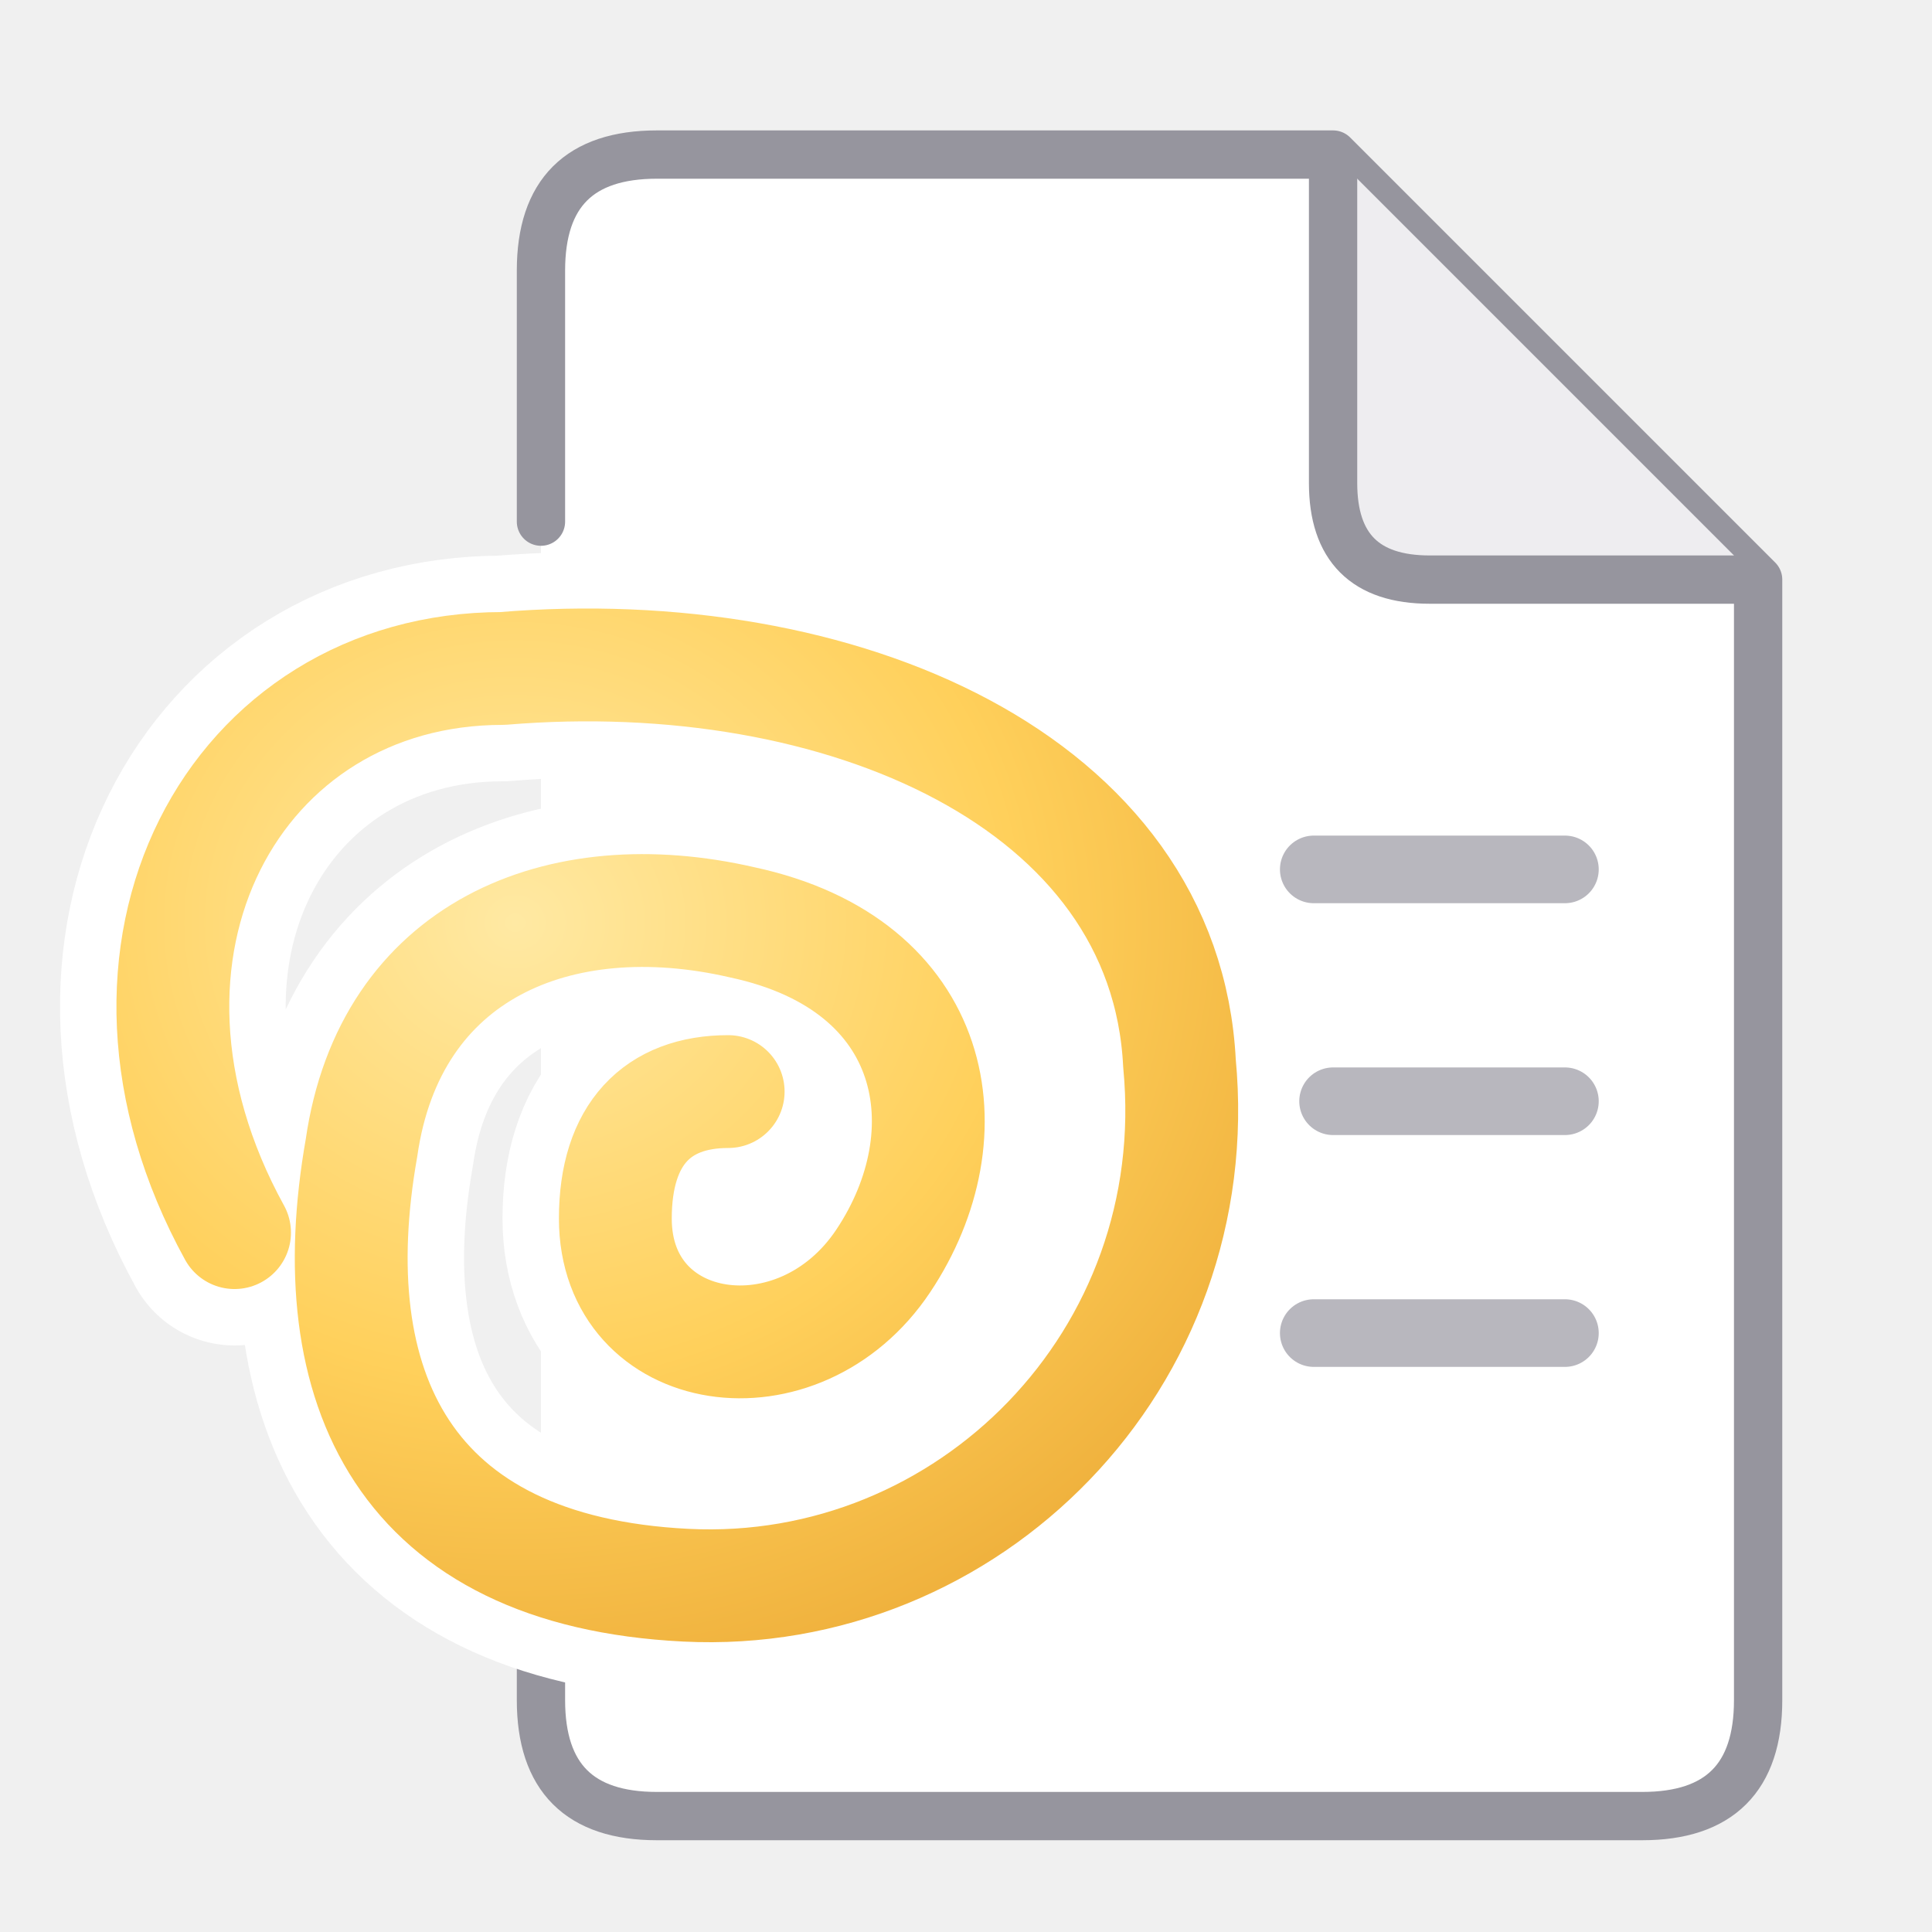
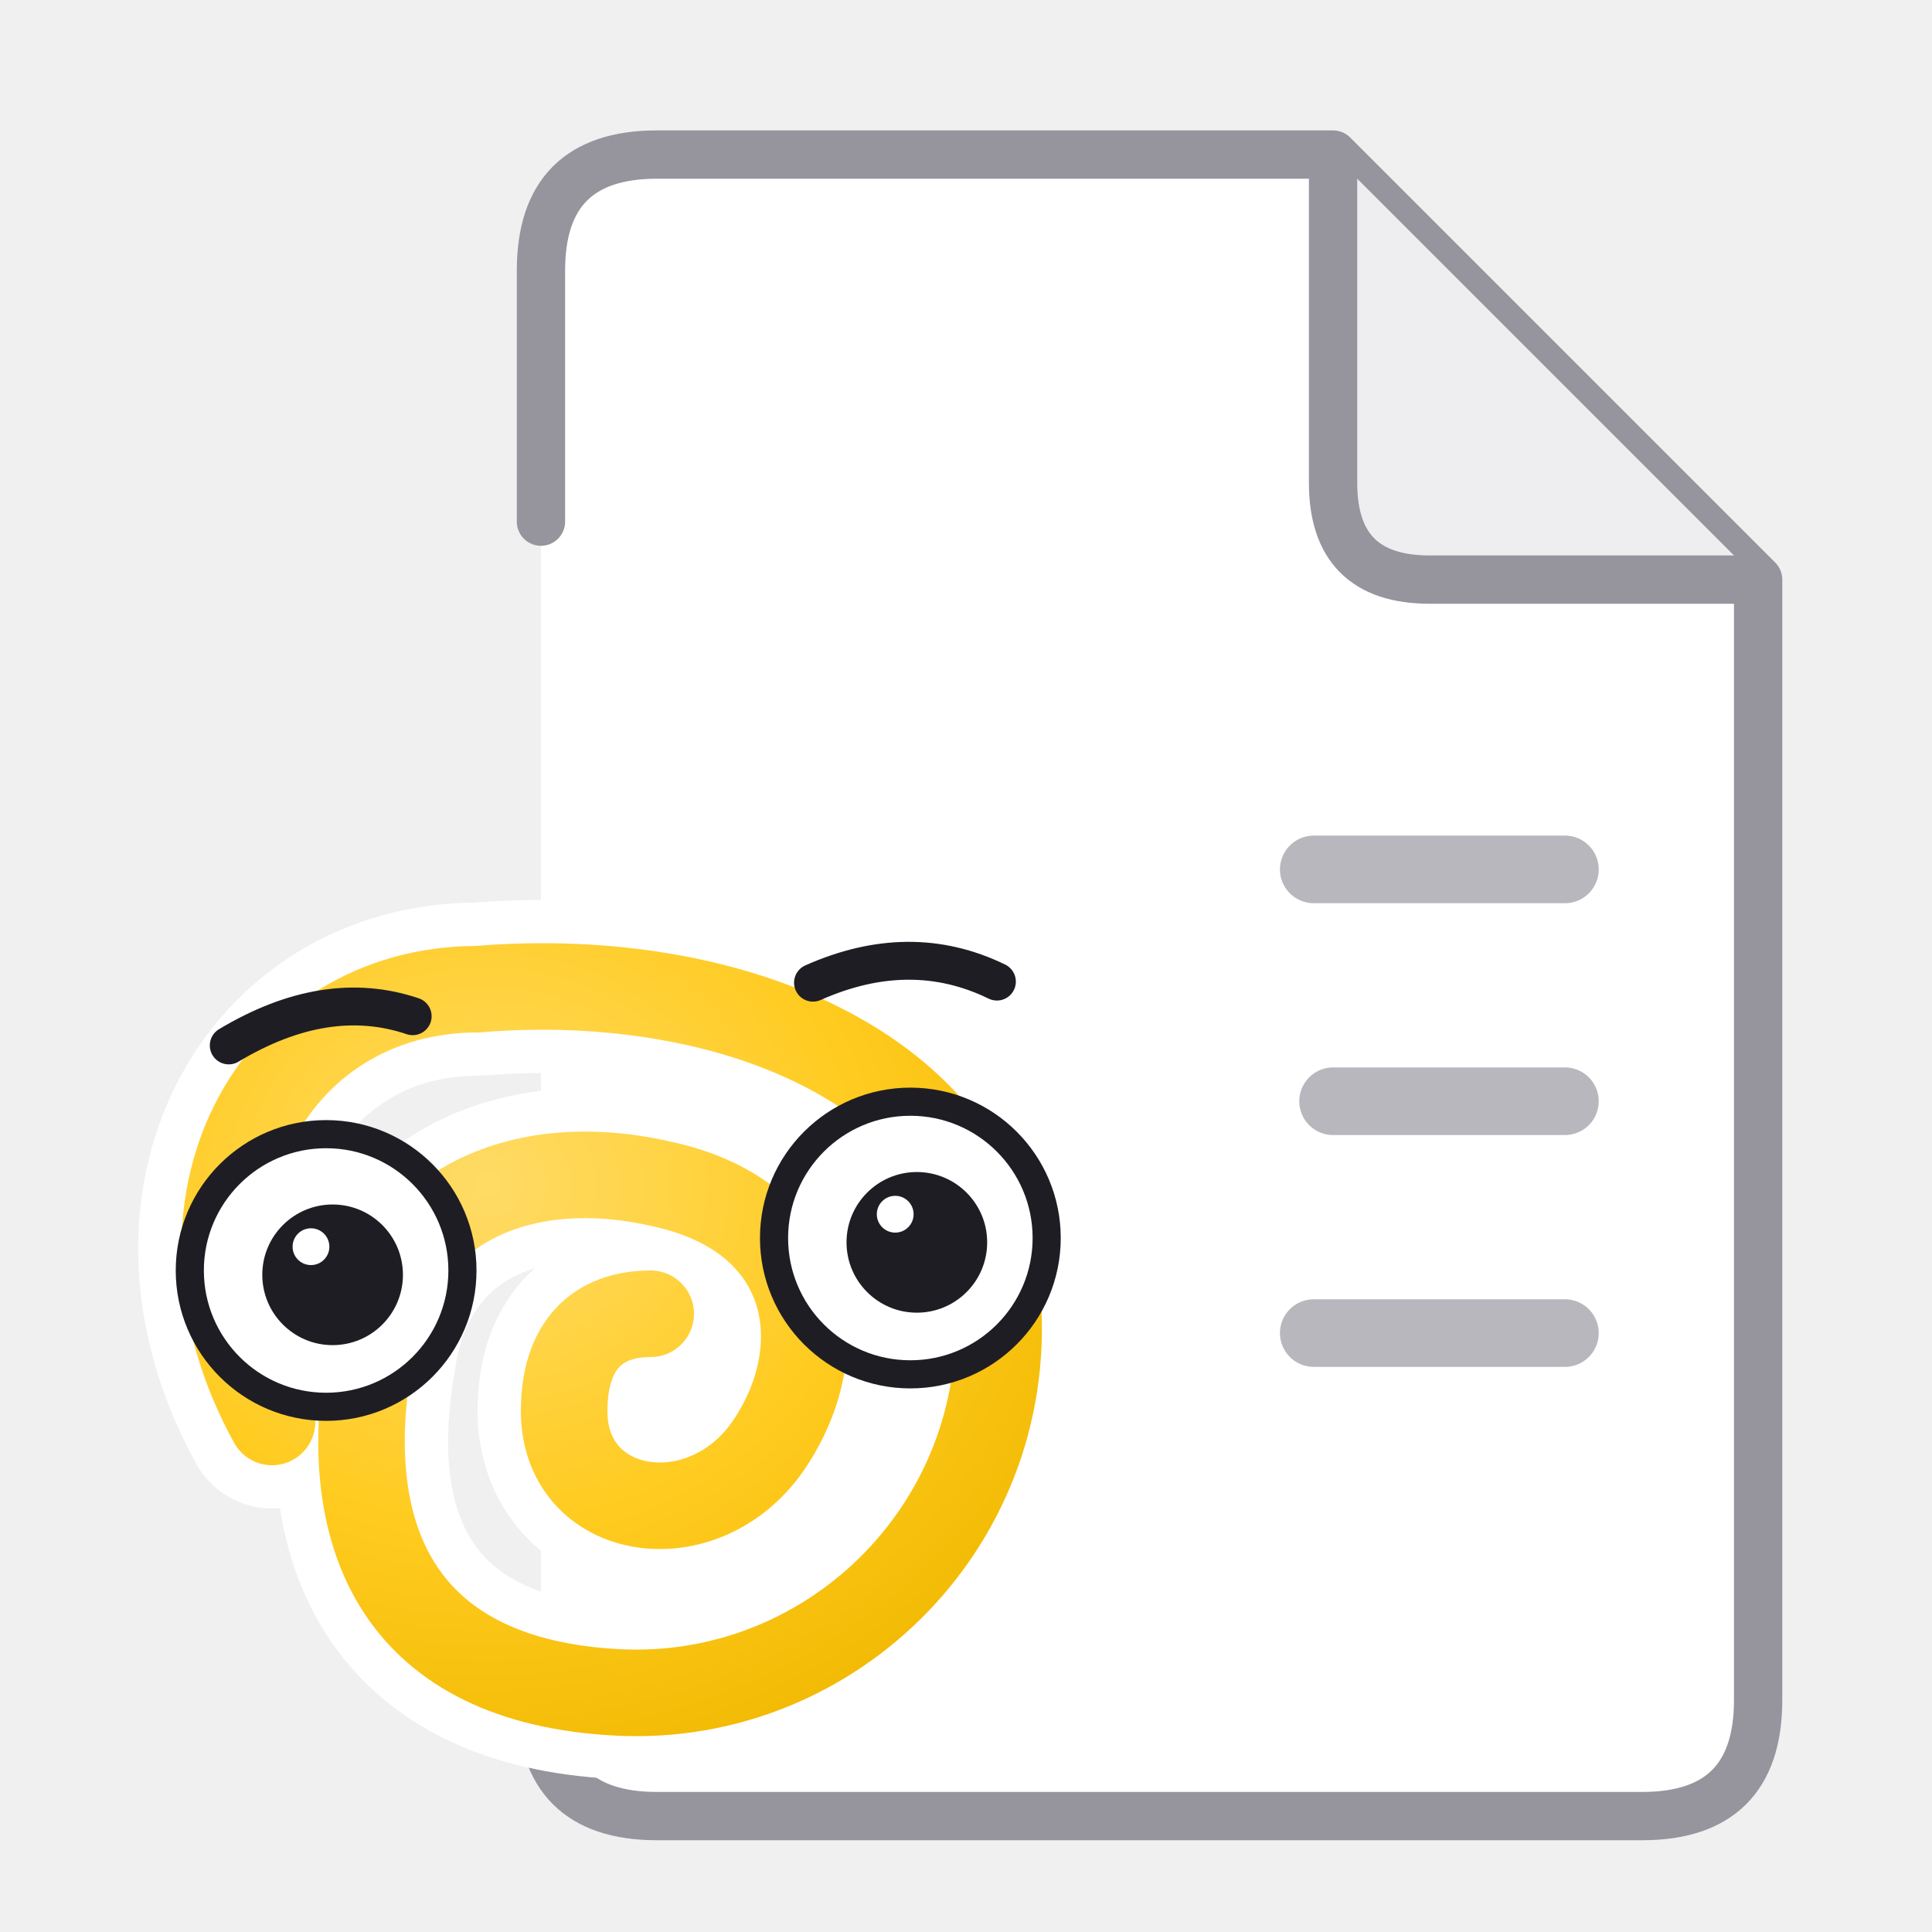
<svg xmlns="http://www.w3.org/2000/svg" viewBox="0 0 100 100" role="img" aria-label="OpenDoc document">
  <path d="M34 8H69L91 30V88Q91 94 85 94H34Q28 94 28 88V14Q28 8 34 8Z" fill="#fff" />
  <path d="M28 27V14Q28 8 34 8H69L91 30V88Q91 94 85 94H34Q28 94 28 88V86" fill="none" stroke="#96959e" stroke-width="2.5" stroke-linejoin="round" stroke-linecap="round" />
  <path d="M69 8V25Q69 30 74 30H91" fill="#eeedf0" stroke="#96959e" stroke-width="2.5" stroke-linejoin="round" />
  <path d="M68 45H81M69 57H81M68 69H81" fill="none" stroke="#b8b7be" stroke-width="3.5" stroke-linecap="round" />
-   <defs>
-     <radialGradient id="od-clippy-1" cx="0.34" cy="0.28" r="0.9">
-       <stop offset="0" stop-color="#ffe9a3" />
-       <stop offset="0.55" stop-color="#ffd05b" />
-       <stop offset="1" stop-color="#edac38" />
-     </radialGradient>
-   </defs>
-   <g transform="translate(-1 20) scale(0.73)">
-     <path class="od-face-body" d="M18 60C7 40 18 20 37 20C61 18 84 28 85 48C87 69 70 86 50 85C30 84 24 71 27 54C29 40 41 35 54 38C68 41 70 53 64 62C58 71 45 69 45 59C45 53 48 50 53 50" fill="none" stroke="#fff" stroke-width="16" stroke-linecap="round" stroke-linejoin="round" />
-     <path class="od-face-body" d="M18 60C7 40 18 20 37 20C61 18 84 28 85 48C87 69 70 86 50 85C30 84 24 71 27 54C29 40 41 35 54 38C68 41 70 53 64 62C58 71 45 69 45 59C45 53 48 50 53 50" fill="none" stroke="url(#od-clippy-1)" stroke-width="8" stroke-linecap="round" stroke-linejoin="round" />
+   <g transform="translate(4 40) scale(0.56)">
+     <g>
+       <path class="od-face-body" d="M18 60C7 40 18 20 37 20C61 18 84 28 85 48C87 69 70 86 50 85C30 84 24 71 27 54C29 40 41 35 54 38C68 41 70 53 64 62C58 71 45 69 45 59C45 53 48 50 53 50" fill="none" stroke="#fff" stroke-width="16" stroke-linecap="round" stroke-linejoin="round" />
+     </g>
+     <defs>
+       <radialGradient id="od-face-1" cx="0.34" cy="0.28" r="0.9">
+         <stop offset="0" stop-color="hsl(46 100% 70%)" />
+         <stop offset="0.55" stop-color="hsl(46 100% 56%)" />
+         <stop offset="1" stop-color="hsl(46 100% 47%)" />
+       </radialGradient>
+     </defs>
+     <g>
+       <path class="od-face-body" d="M18 60C7 40 18 20 37 20C61 18 84 28 85 48C87 69 70 86 50 85C30 84 24 71 27 54C29 40 41 35 54 38C68 41 70 53 64 62C58 71 45 69 45 59C45 53 48 50 53 50" fill="none" stroke="url(#od-face-1)" stroke-width="8" stroke-linecap="round" stroke-linejoin="round" />
+     </g>
+     <g class="od-face-look">
+       <circle cx="23" cy="46" r="12.6" fill="#fff" stroke="#1f1d24" stroke-width="2.6" />
+       <circle cx="23.6" cy="46.4" r="6.5" fill="#1f1d24" />
+       <circle cx="21.6" cy="43.8" r="1.7" fill="#fff" />
+       <path d="M14 25.2Q23 19.8 31 22.5" fill="none" stroke="#1f1d24" stroke-width="3.5" stroke-linecap="round" stroke-linejoin="round" />
+       <circle cx="77" cy="43" r="12.6" fill="#fff" stroke="#1f1d24" stroke-width="2.6" />
+       <circle cx="77.6" cy="43.4" r="6.5" fill="#1f1d24" />
+       <circle cx="75.6" cy="40.8" r="1.7" fill="#fff" />
+       <path d="M68 19.4Q77 15.4 85 19.3" fill="none" stroke="#1f1d24" stroke-width="3.5" stroke-linecap="round" stroke-linejoin="round" />
+     </g>
  </g>
</svg>
